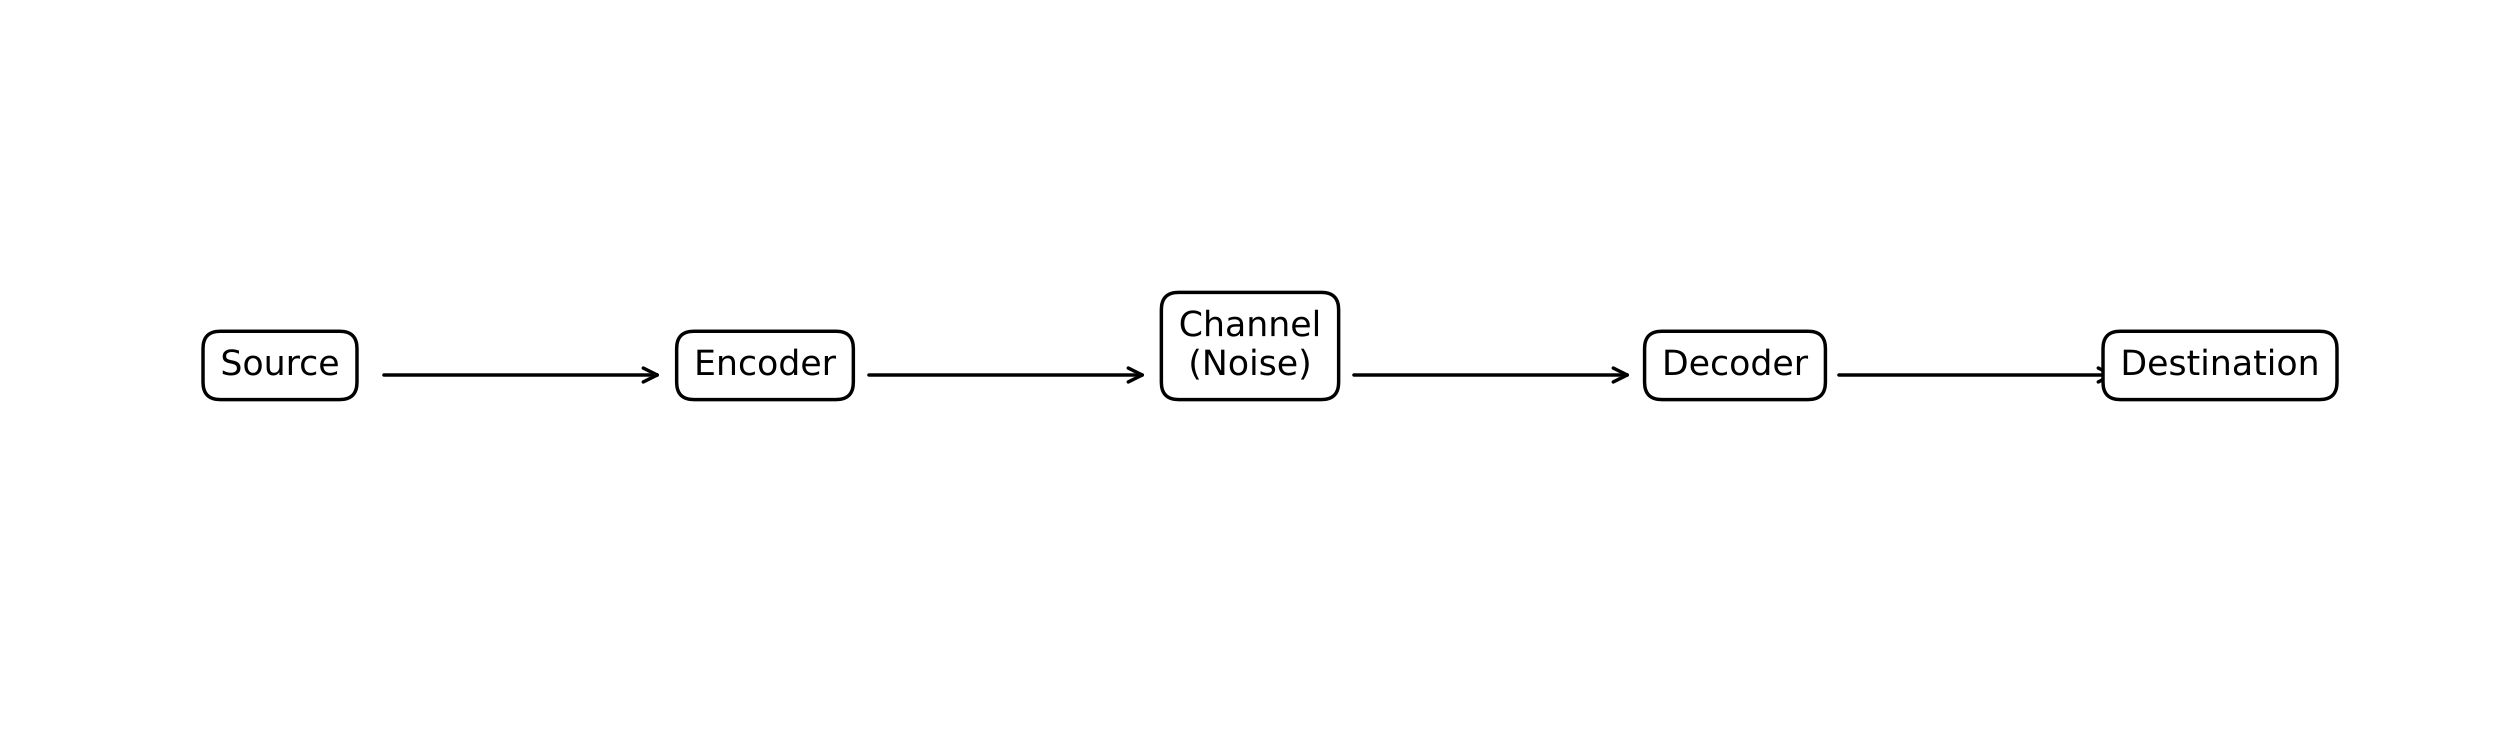
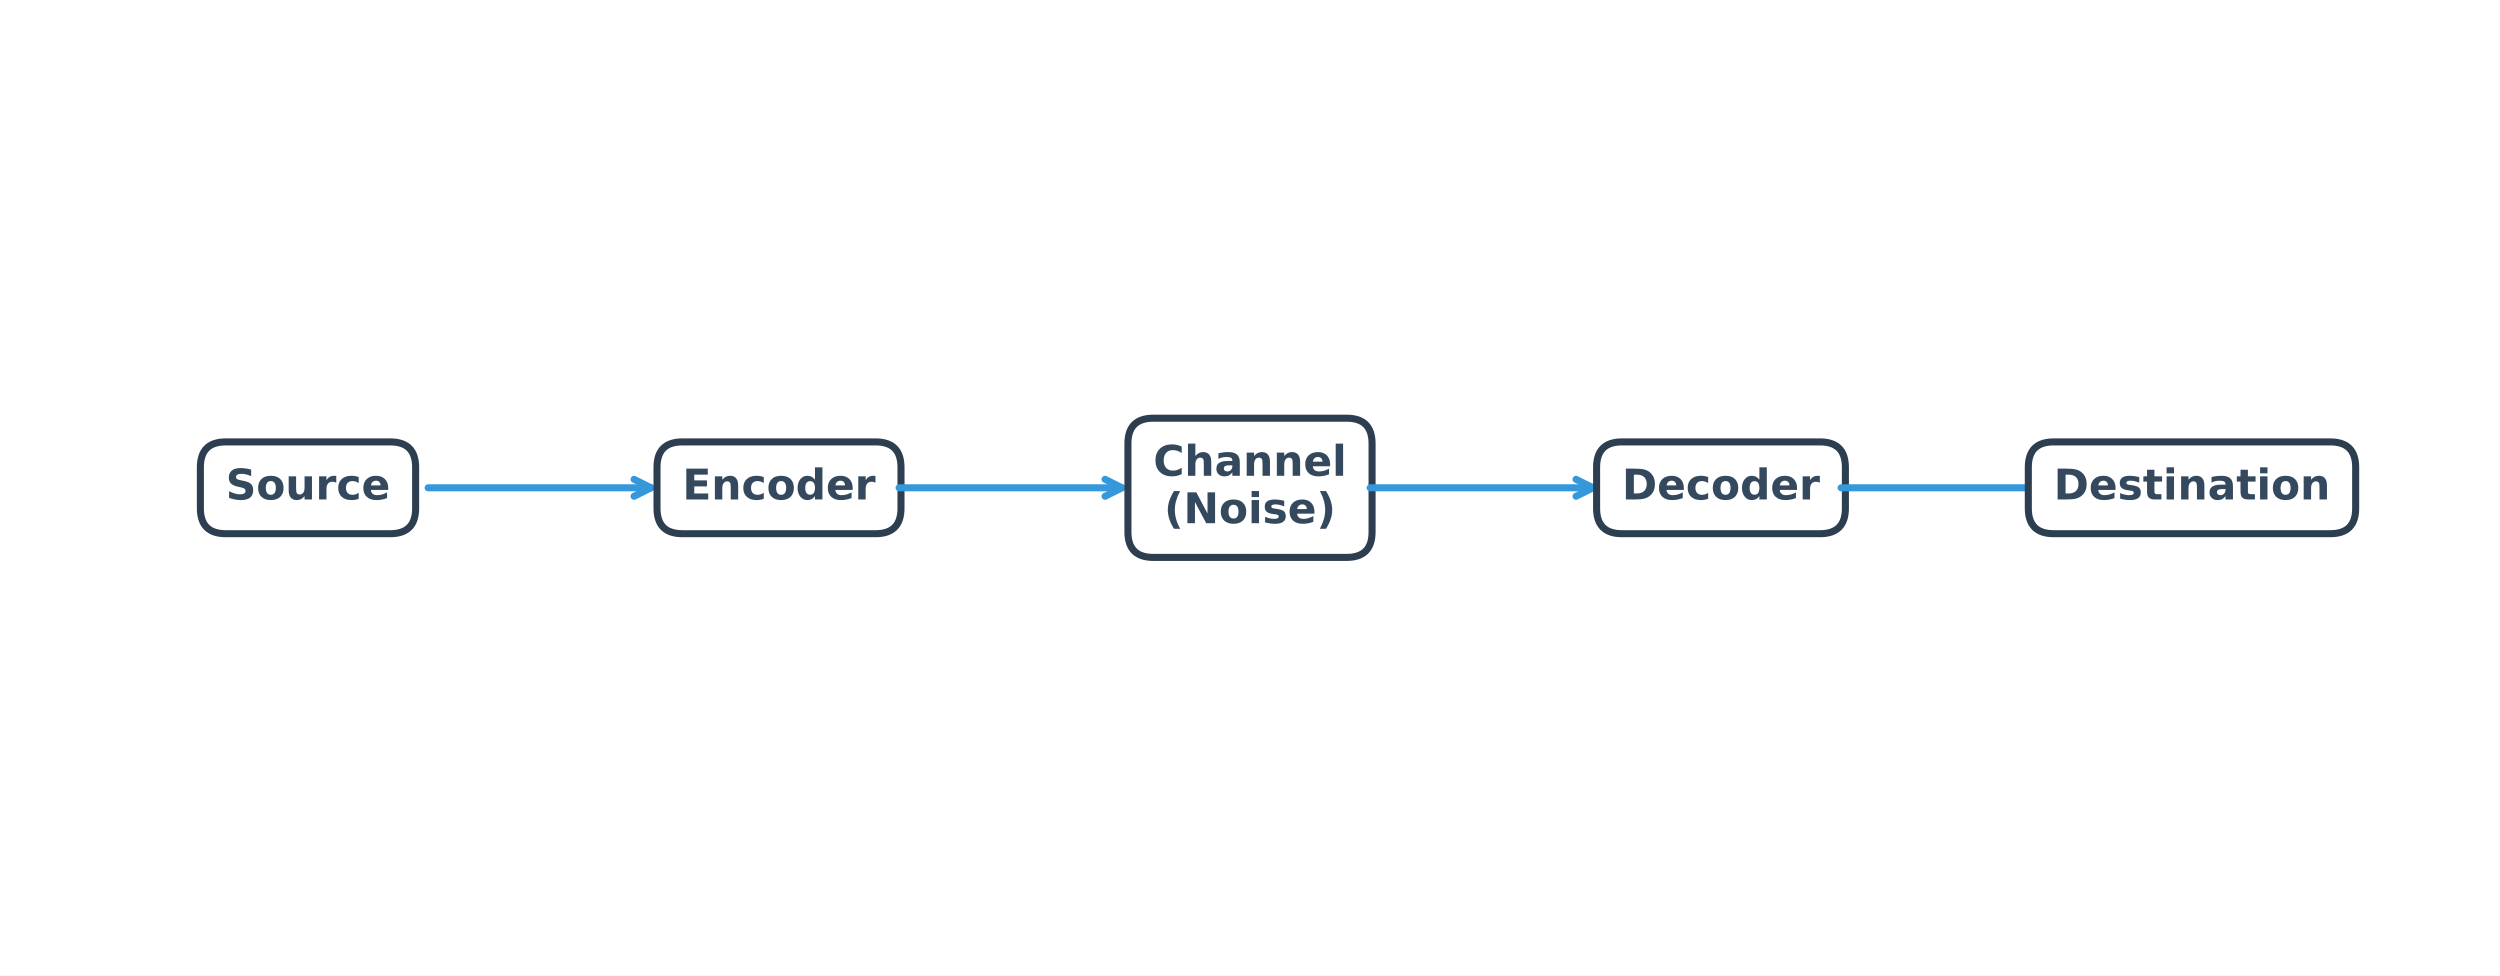
- <svg xmlns="http://www.w3.org/2000/svg" xmlns:xlink="http://www.w3.org/1999/xlink" width="720pt" height="216pt" viewBox="0 0 720 216" version="1.1">
+ <svg xmlns="http://www.w3.org/2000/svg" xmlns:xlink="http://www.w3.org/1999/xlink" width="708.48pt" height="276.48pt" viewBox="0 0 708.48 276.48" version="1.1">
  <defs>
    <style type="text/css">*{stroke-linejoin: round; stroke-linecap: butt}</style>
  </defs>
  <g id="figure_1">
    <g id="patch_1">
-       <path d="M 0 216  L 720 216  L 720 0  L 0 0  z " style="fill: #ffffff" />
+       <path d="M 0 276.48  L 708.48 276.48  L 708.48 0  L 0 0  z " style="fill: #ffffff" />
    </g>
    <g id="axes_1">
      <g id="text_1">
        <g id="patch_2">
-           <path d="M 63.469 115.08  L 97.811 115.08  Q 102.811 115.08 102.811 110.08  L 102.811 100.402  Q 102.811 95.402 97.811 95.402  L 63.469 95.402  Q 58.469 95.402 58.469 100.402  L 58.469 110.08  Q 58.469 115.08 63.469 115.08  z " style="fill: #ffffff; stroke: #000000; stroke-linejoin: miter" />
+           <path d="M 63.986 151.247  L 110.586 151.247  Q 117.786 151.247 117.786 144.047  L 117.786 132.433  Q 117.786 125.233 110.586 125.233  L 63.986 125.233  Q 56.786 125.233 56.786 132.433  L 56.786 144.047  Q 56.786 151.247 63.986 151.247  z " style="fill: #ffffff; stroke: #2c3e50; stroke-width: 2; stroke-linejoin: miter" />
        </g>
-         <g transform="translate(63.46891 108) scale(0.1 -0.1)">
+         <g style="fill: #34495e" transform="translate(63.98647 141.5513) scale(0.12 -0.12)">
          <defs>
-             <path id="DejaVuSans-53" d="M 3425 4513  L 3425 3897  Q 3066 4069 2747 4153  Q 2428 4238 2131 4238  Q 1616 4238 1336 4038  Q 1056 3838 1056 3469  Q 1056 3159 1242 3001  Q 1428 2844 1947 2747  L 2328 2669  Q 3034 2534 3370 2195  Q 3706 1856 3706 1288  Q 3706 609 3251 259  Q 2797 -91 1919 -91  Q 1588 -91 1214 -16  Q 841 59 441 206  L 441 856  Q 825 641 1194 531  Q 1563 422 1919 422  Q 2459 422 2753 634  Q 3047 847 3047 1241  Q 3047 1584 2836 1778  Q 2625 1972 2144 2069  L 1759 2144  Q 1053 2284 737 2584  Q 422 2884 422 3419  Q 422 4038 858 4394  Q 1294 4750 2059 4750  Q 2388 4750 2728 4690  Q 3069 4631 3425 4513  z " transform="scale(0.015625)" />
-             <path id="DejaVuSans-6f" d="M 1959 3097  Q 1497 3097 1228 2736  Q 959 2375 959 1747  Q 959 1119 1226 758  Q 1494 397 1959 397  Q 2419 397 2687 759  Q 2956 1122 2956 1747  Q 2956 2369 2687 2733  Q 2419 3097 1959 3097  z M 1959 3584  Q 2709 3584 3137 3096  Q 3566 2609 3566 1747  Q 3566 888 3137 398  Q 2709 -91 1959 -91  Q 1206 -91 779 398  Q 353 888 353 1747  Q 353 2609 779 3096  Q 1206 3584 1959 3584  z " transform="scale(0.015625)" />
-             <path id="DejaVuSans-75" d="M 544 1381  L 544 3500  L 1119 3500  L 1119 1403  Q 1119 906 1312 657  Q 1506 409 1894 409  Q 2359 409 2629 706  Q 2900 1003 2900 1516  L 2900 3500  L 3475 3500  L 3475 0  L 2900 0  L 2900 538  Q 2691 219 2414 64  Q 2138 -91 1772 -91  Q 1169 -91 856 284  Q 544 659 544 1381  z M 1991 3584  L 1991 3584  z " transform="scale(0.015625)" />
-             <path id="DejaVuSans-72" d="M 2631 2963  Q 2534 3019 2420 3045  Q 2306 3072 2169 3072  Q 1681 3072 1420 2755  Q 1159 2438 1159 1844  L 1159 0  L 581 0  L 581 3500  L 1159 3500  L 1159 2956  Q 1341 3275 1631 3429  Q 1922 3584 2338 3584  Q 2397 3584 2469 3576  Q 2541 3569 2628 3553  L 2631 2963  z " transform="scale(0.015625)" />
-             <path id="DejaVuSans-63" d="M 3122 3366  L 3122 2828  Q 2878 2963 2633 3030  Q 2388 3097 2138 3097  Q 1578 3097 1268 2742  Q 959 2388 959 1747  Q 959 1106 1268 751  Q 1578 397 2138 397  Q 2388 397 2633 464  Q 2878 531 3122 666  L 3122 134  Q 2881 22 2623 -34  Q 2366 -91 2075 -91  Q 1284 -91 818 406  Q 353 903 353 1747  Q 353 2603 823 3093  Q 1294 3584 2113 3584  Q 2378 3584 2631 3529  Q 2884 3475 3122 3366  z " transform="scale(0.015625)" />
-             <path id="DejaVuSans-65" d="M 3597 1894  L 3597 1613  L 953 1613  Q 991 1019 1311 708  Q 1631 397 2203 397  Q 2534 397 2845 478  Q 3156 559 3463 722  L 3463 178  Q 3153 47 2828 -22  Q 2503 -91 2169 -91  Q 1331 -91 842 396  Q 353 884 353 1716  Q 353 2575 817 3079  Q 1281 3584 2069 3584  Q 2775 3584 3186 3129  Q 3597 2675 3597 1894  z M 3022 2063  Q 3016 2534 2758 2815  Q 2500 3097 2075 3097  Q 1594 3097 1305 2825  Q 1016 2553 972 2059  L 3022 2063  z " transform="scale(0.015625)" />
+             <path id="DejaVuSans-Bold-53" d="M 3834 4519  L 3834 3531  Q 3450 3703 3084 3790  Q 2719 3878 2394 3878  Q 1963 3878 1756 3759  Q 1550 3641 1550 3391  Q 1550 3203 1689 3098  Q 1828 2994 2194 2919  L 2706 2816  Q 3484 2659 3812 2340  Q 4141 2022 4141 1434  Q 4141 663 3683 286  Q 3225 -91 2284 -91  Q 1841 -91 1394 -6  Q 947 78 500 244  L 500 1259  Q 947 1022 1364 901  Q 1781 781 2169 781  Q 2563 781 2772 912  Q 2981 1044 2981 1288  Q 2981 1506 2839 1625  Q 2697 1744 2272 1838  L 1806 1941  Q 1106 2091 782 2419  Q 459 2747 459 3303  Q 459 4000 909 4375  Q 1359 4750 2203 4750  Q 2588 4750 2994 4692  Q 3400 4634 3834 4519  z " transform="scale(0.015625)" />
+             <path id="DejaVuSans-Bold-6f" d="M 2203 2784  Q 1831 2784 1636 2517  Q 1441 2250 1441 1747  Q 1441 1244 1636 976  Q 1831 709 2203 709  Q 2569 709 2762 976  Q 2956 1244 2956 1747  Q 2956 2250 2762 2517  Q 2569 2784 2203 2784  z M 2203 3584  Q 3106 3584 3614 3096  Q 4122 2609 4122 1747  Q 4122 884 3614 396  Q 3106 -91 2203 -91  Q 1297 -91 786 396  Q 275 884 275 1747  Q 275 2609 786 3096  Q 1297 3584 2203 3584  z " transform="scale(0.015625)" />
+             <path id="DejaVuSans-Bold-75" d="M 500 1363  L 500 3500  L 1625 3500  L 1625 3150  Q 1625 2866 1622 2436  Q 1619 2006 1619 1863  Q 1619 1441 1641 1255  Q 1663 1069 1716 984  Q 1784 875 1895 815  Q 2006 756 2150 756  Q 2500 756 2700 1025  Q 2900 1294 2900 1772  L 2900 3500  L 4019 3500  L 4019 0  L 2900 0  L 2900 506  Q 2647 200 2364 54  Q 2081 -91 1741 -91  Q 1134 -91 817 281  Q 500 653 500 1363  z " transform="scale(0.015625)" />
+             <path id="DejaVuSans-Bold-72" d="M 3138 2547  Q 2991 2616 2845 2648  Q 2700 2681 2553 2681  Q 2122 2681 1889 2404  Q 1656 2128 1656 1613  L 1656 0  L 538 0  L 538 3500  L 1656 3500  L 1656 2925  Q 1872 3269 2151 3426  Q 2431 3584 2822 3584  Q 2878 3584 2943 3579  Q 3009 3575 3134 3559  L 3138 2547  z " transform="scale(0.015625)" />
+             <path id="DejaVuSans-Bold-63" d="M 3366 3391  L 3366 2478  Q 3138 2634 2908 2709  Q 2678 2784 2431 2784  Q 1963 2784 1702 2511  Q 1441 2238 1441 1747  Q 1441 1256 1702 982  Q 1963 709 2431 709  Q 2694 709 2930 787  Q 3166 866 3366 1019  L 3366 103  Q 3103 6 2833 -42  Q 2563 -91 2291 -91  Q 1344 -91 809 395  Q 275 881 275 1747  Q 275 2613 809 3098  Q 1344 3584 2291 3584  Q 2566 3584 2833 3536  Q 3100 3488 3366 3391  z " transform="scale(0.015625)" />
+             <path id="DejaVuSans-Bold-65" d="M 4031 1759  L 4031 1441  L 1416 1441  Q 1456 1047 1700 850  Q 1944 653 2381 653  Q 2734 653 3104 758  Q 3475 863 3866 1075  L 3866 213  Q 3469 63 3072 -14  Q 2675 -91 2278 -91  Q 1328 -91 801 392  Q 275 875 275 1747  Q 275 2603 792 3093  Q 1309 3584 2216 3584  Q 3041 3584 3536 3087  Q 4031 2591 4031 1759  z M 2881 2131  Q 2881 2450 2695 2645  Q 2509 2841 2209 2841  Q 1884 2841 1681 2658  Q 1478 2475 1428 2131  L 2881 2131  z " transform="scale(0.015625)" />
          </defs>
-           <use xlink:href="#DejaVuSans-53" />
-           <use xlink:href="#DejaVuSans-6f" transform="translate(63.47656 0)" />
-           <use xlink:href="#DejaVuSans-75" transform="translate(124.6582 0)" />
-           <use xlink:href="#DejaVuSans-72" transform="translate(188.0371 0)" />
-           <use xlink:href="#DejaVuSans-63" transform="translate(226.9004 0)" />
-           <use xlink:href="#DejaVuSans-65" transform="translate(281.8809 0)" />
+           <use xlink:href="#DejaVuSans-Bold-53" />
+           <use xlink:href="#DejaVuSans-Bold-6f" transform="translate(72.02148 0)" />
+           <use xlink:href="#DejaVuSans-Bold-75" transform="translate(140.7227 0)" />
+           <use xlink:href="#DejaVuSans-Bold-72" transform="translate(211.9141 0)" />
+           <use xlink:href="#DejaVuSans-Bold-63" transform="translate(261.2305 0)" />
+           <use xlink:href="#DejaVuSans-Bold-65" transform="translate(320.5078 0)" />
        </g>
      </g>
      <g id="patch_3">
-         <path d="M 110.573 108  Q 150.478 108 189.264 108  " style="fill: none; stroke: #000000; stroke-linecap: round" />
-         <path d="M 185.264 106  L 189.264 108  L 185.264 110  " style="fill: none; stroke: #000000; stroke-linecap: round" />
+         <path d="M 121.324 138.24  Q 154.025 138.24 184.489 138.24  " style="fill: none; stroke: #3498db; stroke-width: 2; stroke-linecap: round" />
+         <path d="M 179.689 135.84  L 184.489 138.24  L 179.689 140.64  " style="fill: none; stroke: #3498db; stroke-width: 2; stroke-linecap: round" />
      </g>
      <g id="text_2">
        <g id="patch_4">
-           <path d="M 199.877 115.08  L 240.763 115.08  Q 245.763 115.08 245.763 110.08  L 245.763 100.402  Q 245.763 95.402 240.763 95.402  L 199.877 95.402  Q 194.877 95.402 194.877 100.402  L 194.877 110.08  Q 194.877 115.08 199.877 115.08  z " style="fill: #ffffff; stroke: #000000; stroke-linejoin: miter" />
+           <path d="M 193.391 151.247  L 248.135 151.247  Q 255.335 151.247 255.335 144.047  L 255.335 132.433  Q 255.335 125.233 248.135 125.233  L 193.391 125.233  Q 186.191 125.233 186.191 132.433  L 186.191 144.047  Q 186.191 151.247 193.391 151.247  z " style="fill: #ffffff; stroke: #2c3e50; stroke-width: 2; stroke-linejoin: miter" />
        </g>
-         <g transform="translate(199.877 108) scale(0.1 -0.1)">
+         <g style="fill: #34495e" transform="translate(193.3909 141.5513) scale(0.12 -0.12)">
          <defs>
-             <path id="DejaVuSans-45" d="M 628 4666  L 3578 4666  L 3578 4134  L 1259 4134  L 1259 2753  L 3481 2753  L 3481 2222  L 1259 2222  L 1259 531  L 3634 531  L 3634 0  L 628 0  L 628 4666  z " transform="scale(0.015625)" />
-             <path id="DejaVuSans-6e" d="M 3513 2113  L 3513 0  L 2938 0  L 2938 2094  Q 2938 2591 2744 2837  Q 2550 3084 2163 3084  Q 1697 3084 1428 2787  Q 1159 2491 1159 1978  L 1159 0  L 581 0  L 581 3500  L 1159 3500  L 1159 2956  Q 1366 3272 1645 3428  Q 1925 3584 2291 3584  Q 2894 3584 3203 3211  Q 3513 2838 3513 2113  z " transform="scale(0.015625)" />
-             <path id="DejaVuSans-64" d="M 2906 2969  L 2906 4863  L 3481 4863  L 3481 0  L 2906 0  L 2906 525  Q 2725 213 2448 61  Q 2172 -91 1784 -91  Q 1150 -91 751 415  Q 353 922 353 1747  Q 353 2572 751 3078  Q 1150 3584 1784 3584  Q 2172 3584 2448 3432  Q 2725 3281 2906 2969  z M 947 1747  Q 947 1113 1208 752  Q 1469 391 1925 391  Q 2381 391 2643 752  Q 2906 1113 2906 1747  Q 2906 2381 2643 2742  Q 2381 3103 1925 3103  Q 1469 3103 1208 2742  Q 947 2381 947 1747  z " transform="scale(0.015625)" />
+             <path id="DejaVuSans-Bold-45" d="M 588 4666  L 3834 4666  L 3834 3756  L 1791 3756  L 1791 2888  L 3713 2888  L 3713 1978  L 1791 1978  L 1791 909  L 3903 909  L 3903 0  L 588 0  L 588 4666  z " transform="scale(0.015625)" />
+             <path id="DejaVuSans-Bold-6e" d="M 4056 2131  L 4056 0  L 2931 0  L 2931 347  L 2931 1631  Q 2931 2084 2911 2256  Q 2891 2428 2841 2509  Q 2775 2619 2662 2680  Q 2550 2741 2406 2741  Q 2056 2741 1856 2470  Q 1656 2200 1656 1722  L 1656 0  L 538 0  L 538 3500  L 1656 3500  L 1656 2988  Q 1909 3294 2193 3439  Q 2478 3584 2822 3584  Q 3428 3584 3742 3212  Q 4056 2841 4056 2131  z " transform="scale(0.015625)" />
+             <path id="DejaVuSans-Bold-64" d="M 2919 2988  L 2919 4863  L 4044 4863  L 4044 0  L 2919 0  L 2919 506  Q 2688 197 2409 53  Q 2131 -91 1766 -91  Q 1119 -91 703 423  Q 288 938 288 1747  Q 288 2556 703 3070  Q 1119 3584 1766 3584  Q 2128 3584 2408 3439  Q 2688 3294 2919 2988  z M 2181 722  Q 2541 722 2730 984  Q 2919 1247 2919 1747  Q 2919 2247 2730 2509  Q 2541 2772 2181 2772  Q 1825 2772 1636 2509  Q 1447 2247 1447 1747  Q 1447 1247 1636 984  Q 1825 722 2181 722  z " transform="scale(0.015625)" />
          </defs>
-           <use xlink:href="#DejaVuSans-45" />
-           <use xlink:href="#DejaVuSans-6e" transform="translate(63.18359 0)" />
-           <use xlink:href="#DejaVuSans-63" transform="translate(126.5625 0)" />
-           <use xlink:href="#DejaVuSans-6f" transform="translate(181.543 0)" />
-           <use xlink:href="#DejaVuSans-64" transform="translate(242.7246 0)" />
-           <use xlink:href="#DejaVuSans-65" transform="translate(306.2012 0)" />
-           <use xlink:href="#DejaVuSans-72" transform="translate(367.7246 0)" />
+           <use xlink:href="#DejaVuSans-Bold-45" />
+           <use xlink:href="#DejaVuSans-Bold-6e" transform="translate(68.31055 0)" />
+           <use xlink:href="#DejaVuSans-Bold-63" transform="translate(139.502 0)" />
+           <use xlink:href="#DejaVuSans-Bold-6f" transform="translate(198.7793 0)" />
+           <use xlink:href="#DejaVuSans-Bold-64" transform="translate(267.4805 0)" />
+           <use xlink:href="#DejaVuSans-Bold-65" transform="translate(339.0625 0)" />
+           <use xlink:href="#DejaVuSans-Bold-72" transform="translate(406.8848 0)" />
        </g>
      </g>
      <g id="patch_5">
-         <path d="M 250.253 108  Q 290.158 108 328.944 108  " style="fill: none; stroke: #000000; stroke-linecap: round" />
-         <path d="M 324.944 106  L 328.944 108  L 324.944 110  " style="fill: none; stroke: #000000; stroke-linecap: round" />
+         <path d="M 254.801 138.24  Q 287.502 138.24 317.966 138.24  " style="fill: none; stroke: #3498db; stroke-width: 2; stroke-linecap: round" />
+         <path d="M 313.166 135.84  L 317.966 138.24  L 313.166 140.64  " style="fill: none; stroke: #3498db; stroke-width: 2; stroke-linecap: round" />
      </g>
      <g id="text_3">
        <g id="patch_6">
-           <path d="M 339.473 115.08  L 380.527 115.08  Q 385.527 115.08 385.527 110.08  L 385.527 89.204  Q 385.527 84.204 380.527 84.204  L 339.473 84.204  Q 334.473 84.204 334.473 89.204  L 334.473 110.08  Q 334.473 115.08 339.473 115.08  z " style="fill: #ffffff; stroke: #000000; stroke-linejoin: miter" />
+           <path d="M 326.847 157.966  L 381.633 157.966  Q 388.833 157.966 388.833 150.766  L 388.833 125.714  Q 388.833 118.514 381.633 118.514  L 326.847 118.514  Q 319.647 118.514 319.647 125.714  L 319.647 150.766  Q 319.647 157.966 326.847 157.966  z " style="fill: #ffffff; stroke: #2c3e50; stroke-width: 2; stroke-linejoin: miter" />
        </g>
-         <g transform="translate(339.4727 96.80219) scale(0.1 -0.1)">
+         <g style="fill: #34495e" transform="translate(326.8472 134.8326) scale(0.12 -0.12)">
          <defs>
-             <path id="DejaVuSans-43" d="M 4122 4306  L 4122 3641  Q 3803 3938 3442 4084  Q 3081 4231 2675 4231  Q 1875 4231 1450 3742  Q 1025 3253 1025 2328  Q 1025 1406 1450 917  Q 1875 428 2675 428  Q 3081 428 3442 575  Q 3803 722 4122 1019  L 4122 359  Q 3791 134 3420 21  Q 3050 -91 2638 -91  Q 1578 -91 968 557  Q 359 1206 359 2328  Q 359 3453 968 4101  Q 1578 4750 2638 4750  Q 3056 4750 3426 4639  Q 3797 4528 4122 4306  z " transform="scale(0.015625)" />
-             <path id="DejaVuSans-68" d="M 3513 2113  L 3513 0  L 2938 0  L 2938 2094  Q 2938 2591 2744 2837  Q 2550 3084 2163 3084  Q 1697 3084 1428 2787  Q 1159 2491 1159 1978  L 1159 0  L 581 0  L 581 4863  L 1159 4863  L 1159 2956  Q 1366 3272 1645 3428  Q 1925 3584 2291 3584  Q 2894 3584 3203 3211  Q 3513 2838 3513 2113  z " transform="scale(0.015625)" />
-             <path id="DejaVuSans-61" d="M 2194 1759  Q 1497 1759 1228 1600  Q 959 1441 959 1056  Q 959 750 1161 570  Q 1363 391 1709 391  Q 2188 391 2477 730  Q 2766 1069 2766 1631  L 2766 1759  L 2194 1759  z M 3341 1997  L 3341 0  L 2766 0  L 2766 531  Q 2569 213 2275 61  Q 1981 -91 1556 -91  Q 1019 -91 701 211  Q 384 513 384 1019  Q 384 1609 779 1909  Q 1175 2209 1959 2209  L 2766 2209  L 2766 2266  Q 2766 2663 2505 2880  Q 2244 3097 1772 3097  Q 1472 3097 1187 3025  Q 903 2953 641 2809  L 641 3341  Q 956 3463 1253 3523  Q 1550 3584 1831 3584  Q 2591 3584 2966 3190  Q 3341 2797 3341 1997  z " transform="scale(0.015625)" />
-             <path id="DejaVuSans-6c" d="M 603 4863  L 1178 4863  L 1178 0  L 603 0  L 603 4863  z " transform="scale(0.015625)" />
+             <path id="DejaVuSans-Bold-43" d="M 4288 256  Q 3956 84 3597 -3  Q 3238 -91 2847 -91  Q 1681 -91 1000 561  Q 319 1213 319 2328  Q 319 3447 1000 4098  Q 1681 4750 2847 4750  Q 3238 4750 3597 4662  Q 3956 4575 4288 4403  L 4288 3438  Q 3953 3666 3628 3772  Q 3303 3878 2944 3878  Q 2300 3878 1931 3465  Q 1563 3053 1563 2328  Q 1563 1606 1931 1193  Q 2300 781 2944 781  Q 3303 781 3628 887  Q 3953 994 4288 1222  L 4288 256  z " transform="scale(0.015625)" />
+             <path id="DejaVuSans-Bold-68" d="M 4056 2131  L 4056 0  L 2931 0  L 2931 347  L 2931 1625  Q 2931 2084 2911 2256  Q 2891 2428 2841 2509  Q 2775 2619 2662 2680  Q 2550 2741 2406 2741  Q 2056 2741 1856 2470  Q 1656 2200 1656 1722  L 1656 0  L 538 0  L 538 4863  L 1656 4863  L 1656 2988  Q 1909 3294 2193 3439  Q 2478 3584 2822 3584  Q 3428 3584 3742 3212  Q 4056 2841 4056 2131  z " transform="scale(0.015625)" />
+             <path id="DejaVuSans-Bold-61" d="M 2106 1575  Q 1756 1575 1579 1456  Q 1403 1338 1403 1106  Q 1403 894 1545 773  Q 1688 653 1941 653  Q 2256 653 2472 879  Q 2688 1106 2688 1447  L 2688 1575  L 2106 1575  z M 3816 1997  L 3816 0  L 2688 0  L 2688 519  Q 2463 200 2181 54  Q 1900 -91 1497 -91  Q 953 -91 614 226  Q 275 544 275 1050  Q 275 1666 698 1953  Q 1122 2241 2028 2241  L 2688 2241  L 2688 2328  Q 2688 2594 2478 2717  Q 2269 2841 1825 2841  Q 1466 2841 1156 2769  Q 847 2697 581 2553  L 581 3406  Q 941 3494 1303 3539  Q 1666 3584 2028 3584  Q 2975 3584 3395 3211  Q 3816 2838 3816 1997  z " transform="scale(0.015625)" />
+             <path id="DejaVuSans-Bold-6c" d="M 538 4863  L 1656 4863  L 1656 0  L 538 0  L 538 4863  z " transform="scale(0.015625)" />
          </defs>
-           <use xlink:href="#DejaVuSans-43" />
-           <use xlink:href="#DejaVuSans-68" transform="translate(69.82422 0)" />
-           <use xlink:href="#DejaVuSans-61" transform="translate(133.2031 0)" />
-           <use xlink:href="#DejaVuSans-6e" transform="translate(194.4824 0)" />
-           <use xlink:href="#DejaVuSans-6e" transform="translate(257.8613 0)" />
-           <use xlink:href="#DejaVuSans-65" transform="translate(321.2402 0)" />
-           <use xlink:href="#DejaVuSans-6c" transform="translate(382.7637 0)" />
+           <use xlink:href="#DejaVuSans-Bold-43" />
+           <use xlink:href="#DejaVuSans-Bold-68" transform="translate(73.38867 0)" />
+           <use xlink:href="#DejaVuSans-Bold-61" transform="translate(144.5801 0)" />
+           <use xlink:href="#DejaVuSans-Bold-6e" transform="translate(212.0605 0)" />
+           <use xlink:href="#DejaVuSans-Bold-6e" transform="translate(283.252 0)" />
+           <use xlink:href="#DejaVuSans-Bold-65" transform="translate(354.4434 0)" />
+           <use xlink:href="#DejaVuSans-Bold-6c" transform="translate(422.2656 0)" />
        </g>
-         <g transform="translate(342.2281 108) scale(0.1 -0.1)">
+         <g style="fill: #34495e" transform="translate(329.9147 148.2699) scale(0.12 -0.12)">
          <defs>
-             <path id="DejaVuSans-28" d="M 1984 4856  Q 1566 4138 1362 3434  Q 1159 2731 1159 2009  Q 1159 1288 1364 580  Q 1569 -128 1984 -844  L 1484 -844  Q 1016 -109 783 600  Q 550 1309 550 2009  Q 550 2706 781 3412  Q 1013 4119 1484 4856  L 1984 4856  z " transform="scale(0.015625)" />
-             <path id="DejaVuSans-4e" d="M 628 4666  L 1478 4666  L 3547 763  L 3547 4666  L 4159 4666  L 4159 0  L 3309 0  L 1241 3903  L 1241 0  L 628 0  L 628 4666  z " transform="scale(0.015625)" />
-             <path id="DejaVuSans-69" d="M 603 3500  L 1178 3500  L 1178 0  L 603 0  L 603 3500  z M 603 4863  L 1178 4863  L 1178 4134  L 603 4134  L 603 4863  z " transform="scale(0.015625)" />
-             <path id="DejaVuSans-73" d="M 2834 3397  L 2834 2853  Q 2591 2978 2328 3040  Q 2066 3103 1784 3103  Q 1356 3103 1142 2972  Q 928 2841 928 2578  Q 928 2378 1081 2264  Q 1234 2150 1697 2047  L 1894 2003  Q 2506 1872 2764 1633  Q 3022 1394 3022 966  Q 3022 478 2636 193  Q 2250 -91 1575 -91  Q 1294 -91 989 -36  Q 684 19 347 128  L 347 722  Q 666 556 975 473  Q 1284 391 1588 391  Q 1994 391 2212 530  Q 2431 669 2431 922  Q 2431 1156 2273 1281  Q 2116 1406 1581 1522  L 1381 1569  Q 847 1681 609 1914  Q 372 2147 372 2553  Q 372 3047 722 3315  Q 1072 3584 1716 3584  Q 2034 3584 2315 3537  Q 2597 3491 2834 3397  z " transform="scale(0.015625)" />
-             <path id="DejaVuSans-29" d="M 513 4856  L 1013 4856  Q 1481 4119 1714 3412  Q 1947 2706 1947 2009  Q 1947 1309 1714 600  Q 1481 -109 1013 -844  L 513 -844  Q 928 -128 1133 580  Q 1338 1288 1338 2009  Q 1338 2731 1133 3434  Q 928 4138 513 4856  z " transform="scale(0.015625)" />
+             <path id="DejaVuSans-Bold-28" d="M 2413 -844  L 1484 -844  Q 1006 -72 778 623  Q 550 1319 550 2003  Q 550 2688 779 3389  Q 1009 4091 1484 4856  L 2413 4856  Q 2013 4116 1813 3408  Q 1613 2700 1613 2009  Q 1613 1319 1811 609  Q 2009 -100 2413 -844  z " transform="scale(0.015625)" />
+             <path id="DejaVuSans-Bold-4e" d="M 588 4666  L 1931 4666  L 3628 1466  L 3628 4666  L 4769 4666  L 4769 0  L 3425 0  L 1728 3200  L 1728 0  L 588 0  L 588 4666  z " transform="scale(0.015625)" />
+             <path id="DejaVuSans-Bold-69" d="M 538 3500  L 1656 3500  L 1656 0  L 538 0  L 538 3500  z M 538 4863  L 1656 4863  L 1656 3950  L 538 3950  L 538 4863  z " transform="scale(0.015625)" />
+             <path id="DejaVuSans-Bold-73" d="M 3272 3391  L 3272 2541  Q 2913 2691 2578 2766  Q 2244 2841 1947 2841  Q 1628 2841 1473 2761  Q 1319 2681 1319 2516  Q 1319 2381 1436 2309  Q 1553 2238 1856 2203  L 2053 2175  Q 2913 2066 3209 1816  Q 3506 1566 3506 1031  Q 3506 472 3093 190  Q 2681 -91 1863 -91  Q 1516 -91 1145 -36  Q 775 19 384 128  L 384 978  Q 719 816 1070 734  Q 1422 653 1784 653  Q 2113 653 2278 743  Q 2444 834 2444 1013  Q 2444 1163 2330 1236  Q 2216 1309 1875 1350  L 1678 1375  Q 931 1469 631 1722  Q 331 1975 331 2491  Q 331 3047 712 3315  Q 1094 3584 1881 3584  Q 2191 3584 2531 3537  Q 2872 3491 3272 3391  z " transform="scale(0.015625)" />
+             <path id="DejaVuSans-Bold-29" d="M 513 -844  Q 913 -100 1113 609  Q 1313 1319 1313 2009  Q 1313 2700 1113 3408  Q 913 4116 513 4856  L 1441 4856  Q 1916 4091 2145 3389  Q 2375 2688 2375 2003  Q 2375 1319 2147 623  Q 1919 -72 1441 -844  L 513 -844  z " transform="scale(0.015625)" />
          </defs>
-           <use xlink:href="#DejaVuSans-28" />
-           <use xlink:href="#DejaVuSans-4e" transform="translate(39.01367 0)" />
-           <use xlink:href="#DejaVuSans-6f" transform="translate(113.8184 0)" />
-           <use xlink:href="#DejaVuSans-69" transform="translate(175 0)" />
-           <use xlink:href="#DejaVuSans-73" transform="translate(202.7832 0)" />
-           <use xlink:href="#DejaVuSans-65" transform="translate(254.8828 0)" />
-           <use xlink:href="#DejaVuSans-29" transform="translate(316.4062 0)" />
+           <use xlink:href="#DejaVuSans-Bold-28" />
+           <use xlink:href="#DejaVuSans-Bold-4e" transform="translate(45.70312 0)" />
+           <use xlink:href="#DejaVuSans-Bold-6f" transform="translate(129.3945 0)" />
+           <use xlink:href="#DejaVuSans-Bold-69" transform="translate(198.0957 0)" />
+           <use xlink:href="#DejaVuSans-Bold-73" transform="translate(232.373 0)" />
+           <use xlink:href="#DejaVuSans-Bold-65" transform="translate(291.8945 0)" />
+           <use xlink:href="#DejaVuSans-Bold-29" transform="translate(359.7168 0)" />
        </g>
      </g>
      <g id="patch_7">
-         <path d="M 389.933 108  Q 429.838 108 468.624 108  " style="fill: none; stroke: #000000; stroke-linecap: round" />
-         <path d="M 464.624 106  L 468.624 108  L 464.624 110  " style="fill: none; stroke: #000000; stroke-linecap: round" />
+         <path d="M 388.278 138.24  Q 420.979 138.24 451.443 138.24  " style="fill: none; stroke: #3498db; stroke-width: 2; stroke-linecap: round" />
+         <path d="M 446.643 135.84  L 451.443 138.24  L 446.643 140.64  " style="fill: none; stroke: #3498db; stroke-width: 2; stroke-linecap: round" />
      </g>
      <g id="text_4">
        <g id="patch_8">
-           <path d="M 478.639 115.08  L 520.721 115.08  Q 525.721 115.08 525.721 110.08  L 525.721 100.402  Q 525.721 95.402 520.721 95.402  L 478.639 95.402  Q 473.639 95.402 473.639 100.402  L 473.639 110.08  Q 473.639 115.08 478.639 115.08  z " style="fill: #ffffff; stroke: #000000; stroke-linejoin: miter" />
+           <path d="M 459.664 151.247  L 515.77 151.247  Q 522.97 151.247 522.97 144.047  L 522.97 132.433  Q 522.97 125.233 515.77 125.233  L 459.664 125.233  Q 452.464 125.233 452.464 132.433  L 452.464 144.047  Q 452.464 151.247 459.664 151.247  z " style="fill: #ffffff; stroke: #2c3e50; stroke-width: 2; stroke-linejoin: miter" />
        </g>
-         <g transform="translate(478.6386 108) scale(0.1 -0.1)">
+         <g style="fill: #34495e" transform="translate(459.6641 141.5513) scale(0.12 -0.12)">
          <defs>
-             <path id="DejaVuSans-44" d="M 1259 4147  L 1259 519  L 2022 519  Q 2988 519 3436 956  Q 3884 1394 3884 2338  Q 3884 3275 3436 3711  Q 2988 4147 2022 4147  L 1259 4147  z M 628 4666  L 1925 4666  Q 3281 4666 3915 4102  Q 4550 3538 4550 2338  Q 4550 1131 3912 565  Q 3275 0 1925 0  L 628 0  L 628 4666  z " transform="scale(0.015625)" />
+             <path id="DejaVuSans-Bold-44" d="M 1791 3756  L 1791 909  L 2222 909  Q 2959 909 3348 1275  Q 3738 1641 3738 2338  Q 3738 3031 3350 3393  Q 2963 3756 2222 3756  L 1791 3756  z M 588 4666  L 1856 4666  Q 2919 4666 3439 4514  Q 3959 4363 4331 4000  Q 4659 3684 4818 3271  Q 4978 2859 4978 2338  Q 4978 1809 4818 1395  Q 4659 981 4331 666  Q 3956 303 3431 151  Q 2906 0 1856 0  L 588 0  L 588 4666  z " transform="scale(0.015625)" />
          </defs>
-           <use xlink:href="#DejaVuSans-44" />
-           <use xlink:href="#DejaVuSans-65" transform="translate(77.00195 0)" />
-           <use xlink:href="#DejaVuSans-63" transform="translate(138.5254 0)" />
-           <use xlink:href="#DejaVuSans-6f" transform="translate(193.5059 0)" />
-           <use xlink:href="#DejaVuSans-64" transform="translate(254.6875 0)" />
-           <use xlink:href="#DejaVuSans-65" transform="translate(318.1641 0)" />
-           <use xlink:href="#DejaVuSans-72" transform="translate(379.6875 0)" />
+           <use xlink:href="#DejaVuSans-Bold-44" />
+           <use xlink:href="#DejaVuSans-Bold-65" transform="translate(83.00781 0)" />
+           <use xlink:href="#DejaVuSans-Bold-63" transform="translate(150.8301 0)" />
+           <use xlink:href="#DejaVuSans-Bold-6f" transform="translate(210.1074 0)" />
+           <use xlink:href="#DejaVuSans-Bold-64" transform="translate(278.8086 0)" />
+           <use xlink:href="#DejaVuSans-Bold-65" transform="translate(350.3906 0)" />
+           <use xlink:href="#DejaVuSans-Bold-72" transform="translate(418.2129 0)" />
        </g>
      </g>
      <g id="patch_9">
-         <path d="M 529.613 108  Q 569.518 108 608.304 108  " style="fill: none; stroke: #000000; stroke-linecap: round" />
-         <path d="M 604.304 106  L 608.304 108  L 604.304 110  " style="fill: none; stroke: #000000; stroke-linecap: round" />
+         <path d="M 521.755 138.24  Q 554.456 138.24 584.92 138.24  " style="fill: none; stroke: #3498db; stroke-width: 2; stroke-linecap: round" />
+         <path d="M 580.12 135.84  L 584.92 138.24  L 580.12 140.64  " style="fill: none; stroke: #3498db; stroke-width: 2; stroke-linecap: round" />
      </g>
      <g id="text_5">
        <g id="patch_10">
-           <path d="M 610.669 115.08  L 668.051 115.08  Q 673.051 115.08 673.051 110.08  L 673.051 100.402  Q 673.051 95.402 668.051 95.402  L 610.669 95.402  Q 605.669 95.402 605.669 100.402  L 605.669 110.08  Q 605.669 115.08 610.669 115.08  z " style="fill: #ffffff; stroke: #000000; stroke-linejoin: miter" />
+           <path d="M 582.009 151.247  L 660.379 151.247  Q 667.579 151.247 667.579 144.047  L 667.579 132.433  Q 667.579 125.233 660.379 125.233  L 582.009 125.233  Q 574.809 125.233 574.809 132.433  L 574.809 144.047  Q 574.809 151.247 582.009 151.247  z " style="fill: #ffffff; stroke: #2c3e50; stroke-width: 2; stroke-linejoin: miter" />
        </g>
-         <g transform="translate(610.6694 108) scale(0.1 -0.1)">
+         <g style="fill: #34495e" transform="translate(582.0092 141.5513) scale(0.12 -0.12)">
          <defs>
-             <path id="DejaVuSans-74" d="M 1172 4494  L 1172 3500  L 2356 3500  L 2356 3053  L 1172 3053  L 1172 1153  Q 1172 725 1289 603  Q 1406 481 1766 481  L 2356 481  L 2356 0  L 1766 0  Q 1100 0 847 248  Q 594 497 594 1153  L 594 3053  L 172 3053  L 172 3500  L 594 3500  L 594 4494  L 1172 4494  z " transform="scale(0.015625)" />
+             <path id="DejaVuSans-Bold-74" d="M 1759 4494  L 1759 3500  L 2913 3500  L 2913 2700  L 1759 2700  L 1759 1216  Q 1759 972 1856 886  Q 1953 800 2241 800  L 2816 800  L 2816 0  L 1856 0  Q 1194 0 917 276  Q 641 553 641 1216  L 641 2700  L 84 2700  L 84 3500  L 641 3500  L 641 4494  L 1759 4494  z " transform="scale(0.015625)" />
          </defs>
-           <use xlink:href="#DejaVuSans-44" />
-           <use xlink:href="#DejaVuSans-65" transform="translate(77.00195 0)" />
-           <use xlink:href="#DejaVuSans-73" transform="translate(138.5254 0)" />
-           <use xlink:href="#DejaVuSans-74" transform="translate(190.625 0)" />
-           <use xlink:href="#DejaVuSans-69" transform="translate(229.834 0)" />
-           <use xlink:href="#DejaVuSans-6e" transform="translate(257.6172 0)" />
-           <use xlink:href="#DejaVuSans-61" transform="translate(320.9961 0)" />
-           <use xlink:href="#DejaVuSans-74" transform="translate(382.2754 0)" />
-           <use xlink:href="#DejaVuSans-69" transform="translate(421.4844 0)" />
-           <use xlink:href="#DejaVuSans-6f" transform="translate(449.2676 0)" />
-           <use xlink:href="#DejaVuSans-6e" transform="translate(510.4492 0)" />
+           <use xlink:href="#DejaVuSans-Bold-44" />
+           <use xlink:href="#DejaVuSans-Bold-65" transform="translate(83.00781 0)" />
+           <use xlink:href="#DejaVuSans-Bold-73" transform="translate(150.8301 0)" />
+           <use xlink:href="#DejaVuSans-Bold-74" transform="translate(210.3516 0)" />
+           <use xlink:href="#DejaVuSans-Bold-69" transform="translate(258.1543 0)" />
+           <use xlink:href="#DejaVuSans-Bold-6e" transform="translate(292.4316 0)" />
+           <use xlink:href="#DejaVuSans-Bold-61" transform="translate(363.623 0)" />
+           <use xlink:href="#DejaVuSans-Bold-74" transform="translate(431.1035 0)" />
+           <use xlink:href="#DejaVuSans-Bold-69" transform="translate(478.9062 0)" />
+           <use xlink:href="#DejaVuSans-Bold-6f" transform="translate(513.1836 0)" />
+           <use xlink:href="#DejaVuSans-Bold-6e" transform="translate(581.8848 0)" />
        </g>
      </g>
    </g>
  </g>
</svg>
